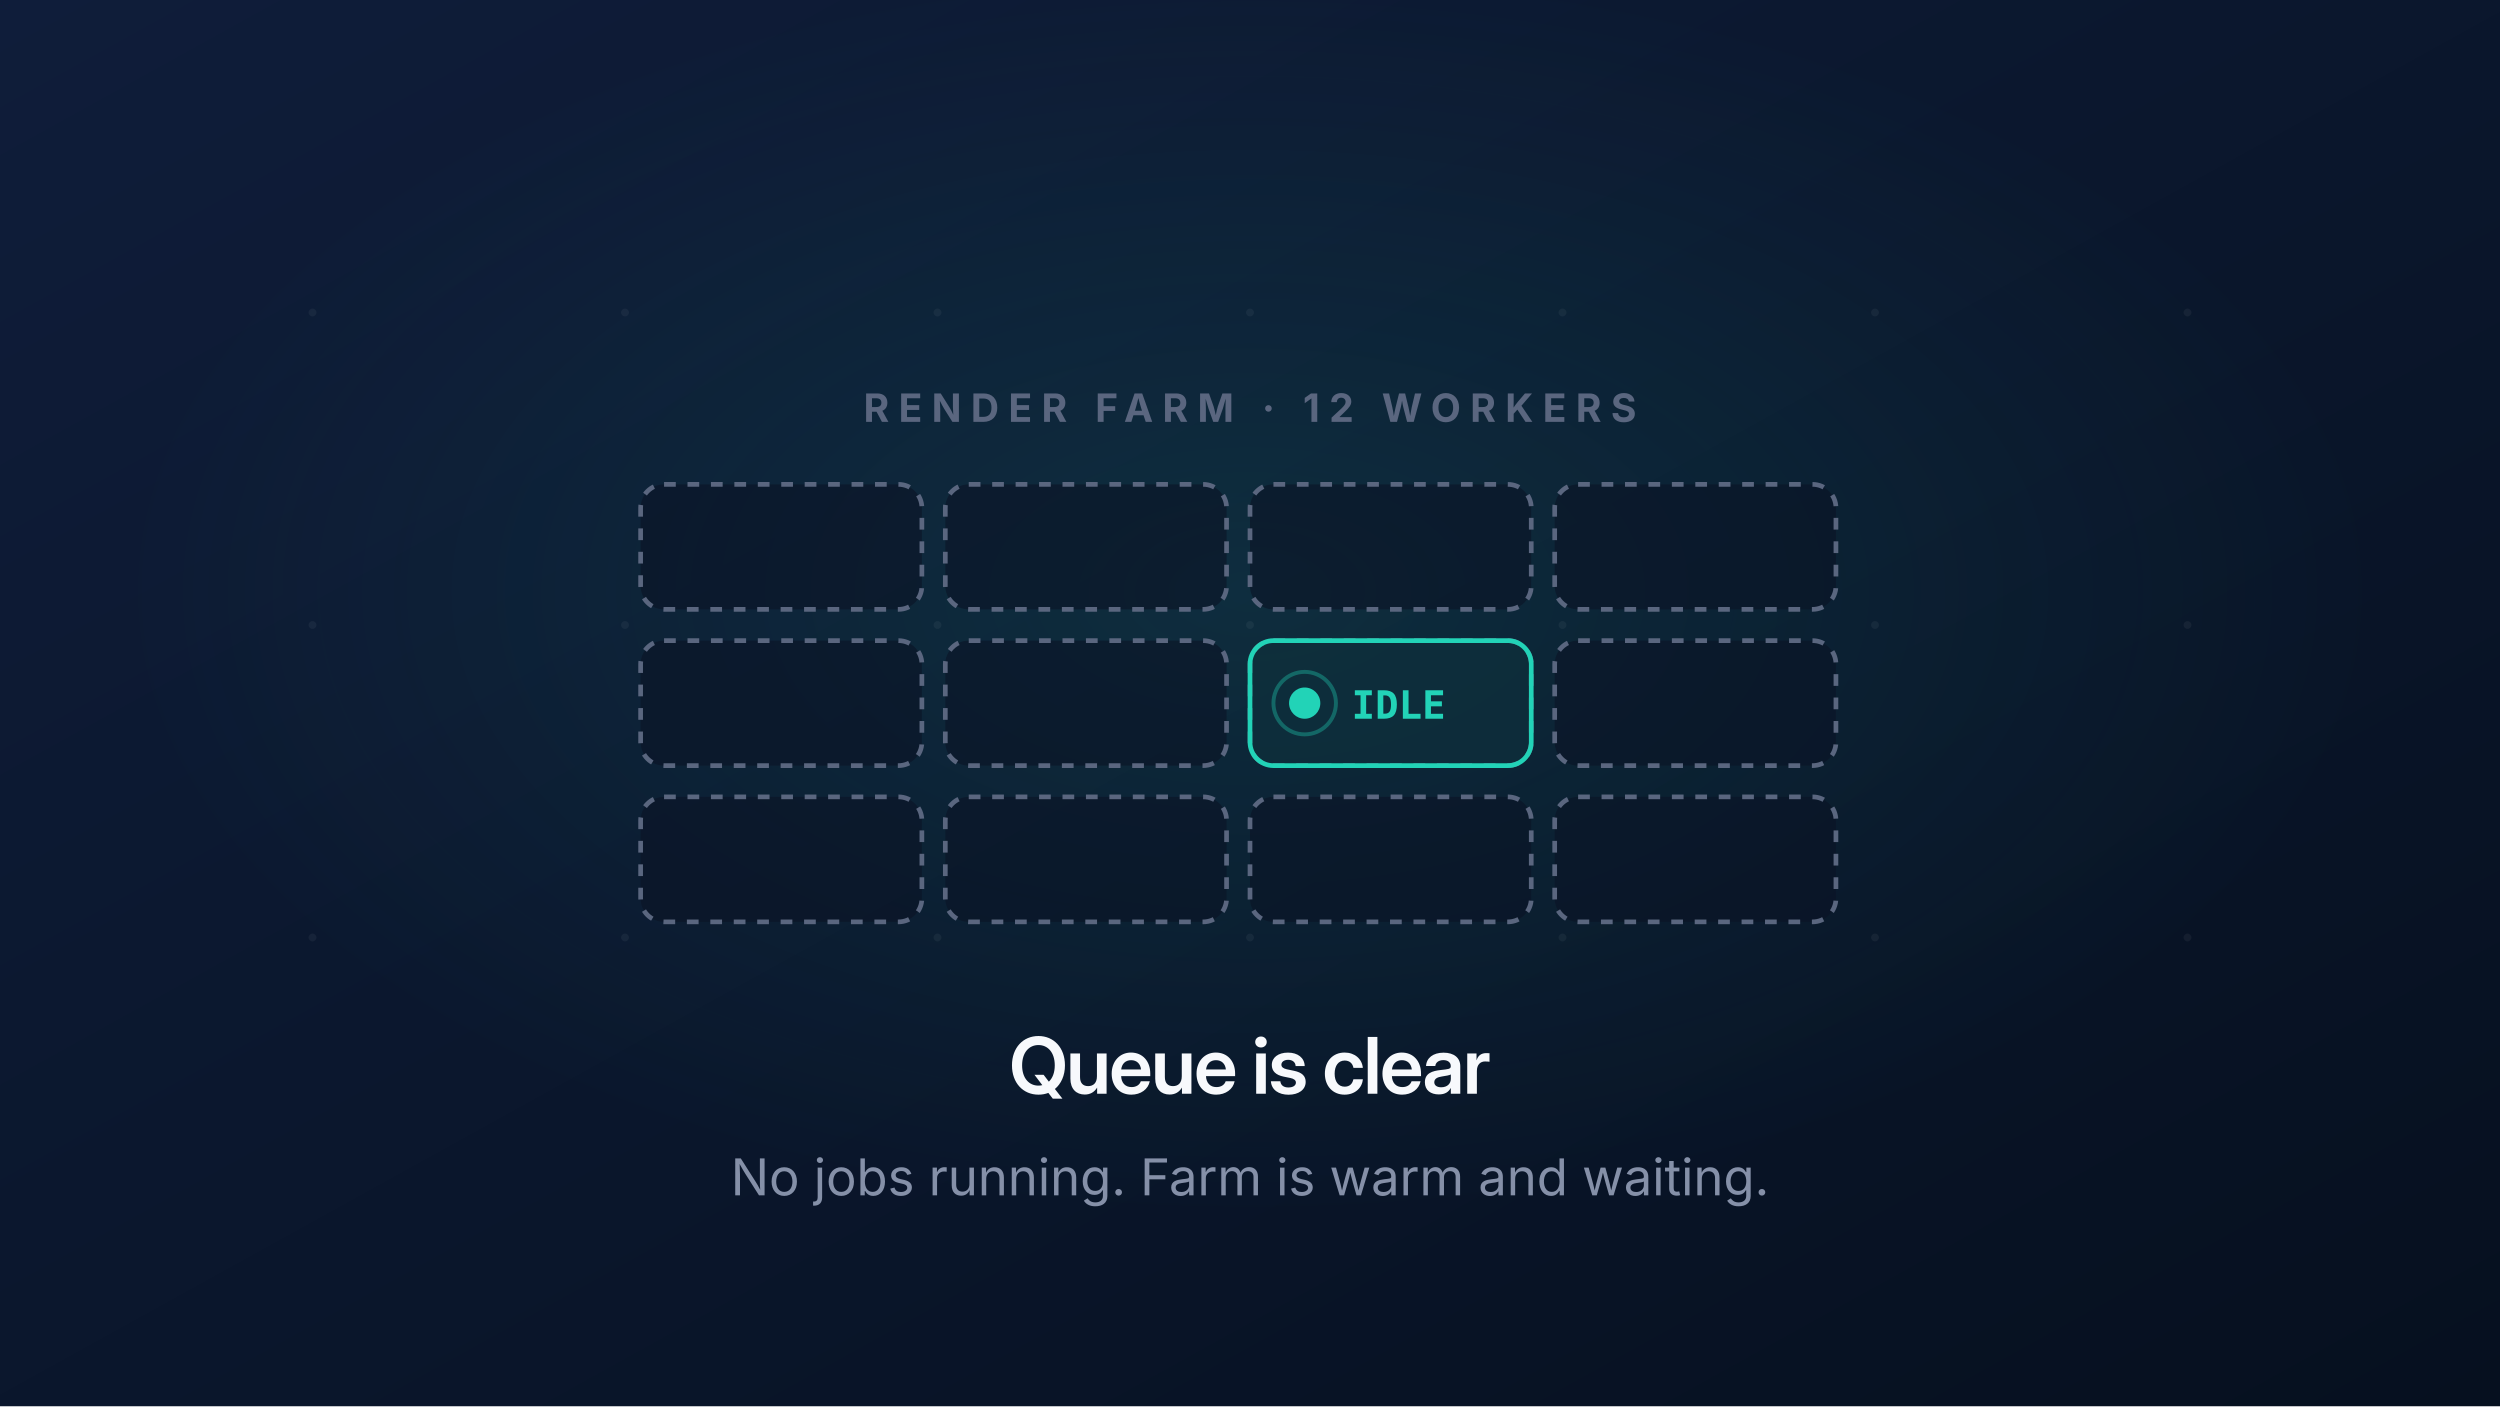
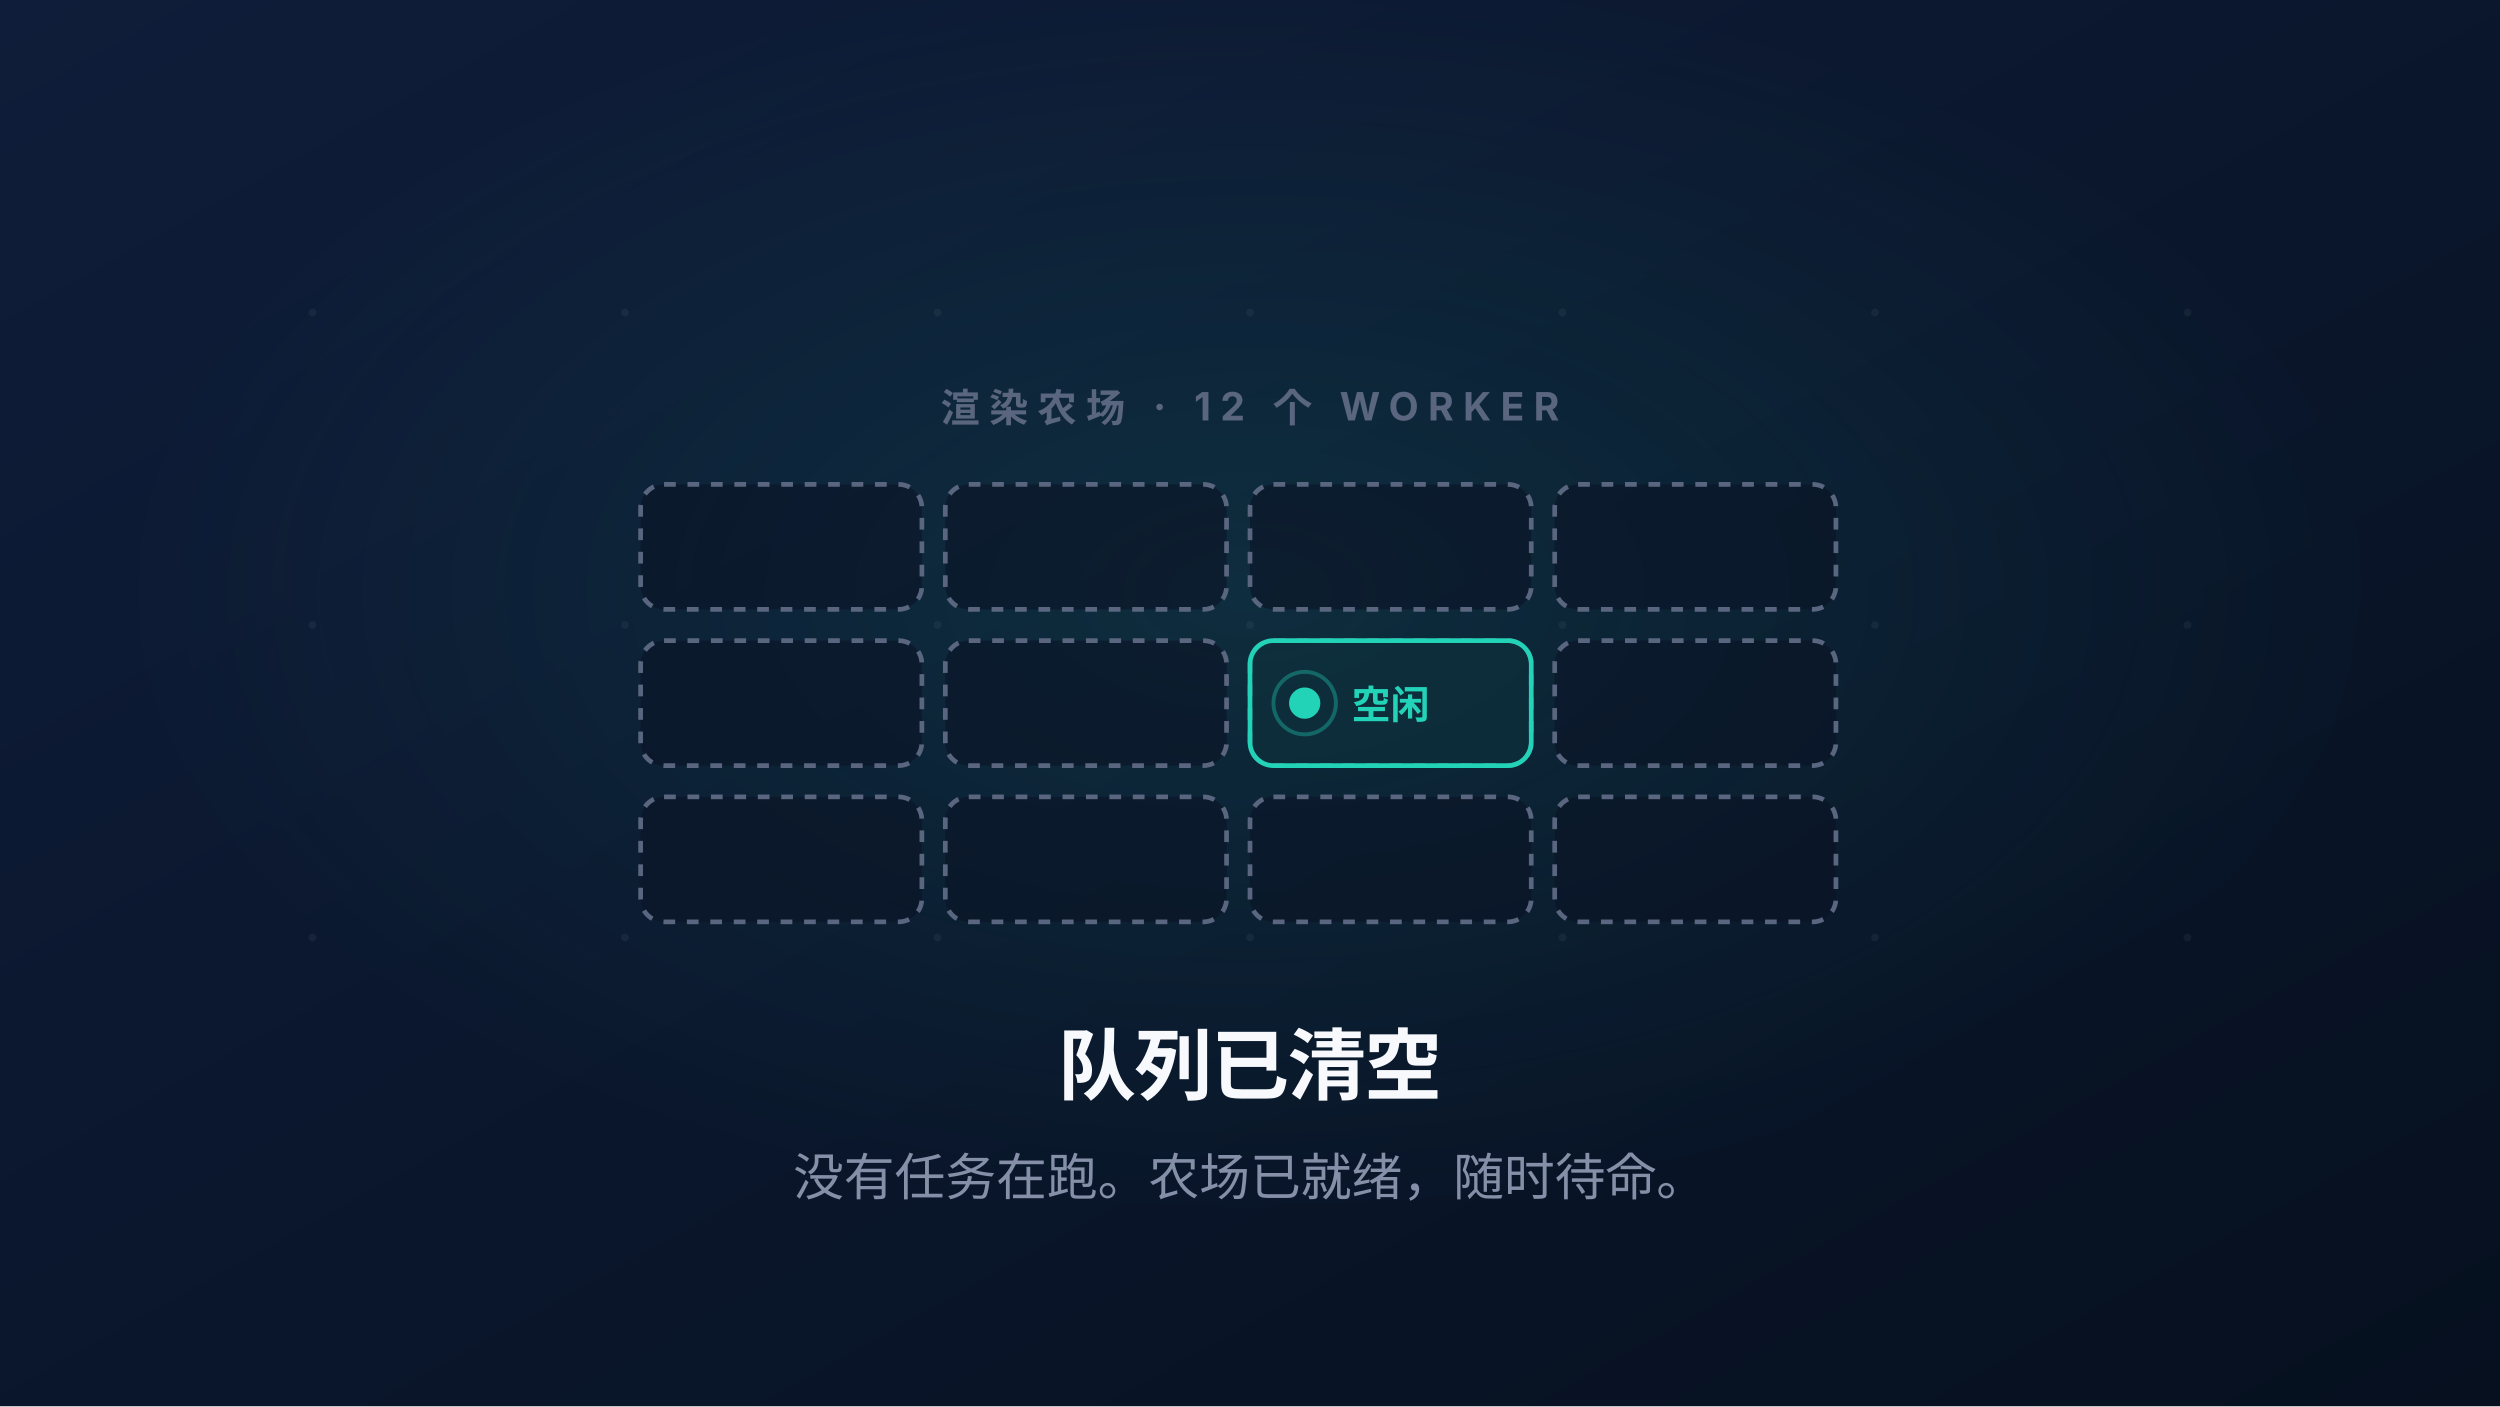
<svg xmlns="http://www.w3.org/2000/svg" viewBox="0 0 640 360" width="640" height="360" role="img" aria-label="Render queue is clear — no active jobs">
  <defs>
    <linearGradient id="sb-empty-queue-bg" x1="0" y1="0" x2="1" y2="1">
      <stop offset="0%" stop-color="#0F1D3A" />
      <stop offset="100%" stop-color="#06101F" />
    </linearGradient>
    <radialGradient id="sb-empty-queue-glow" cx="0.50" cy="0.42" r="0.45">
      <stop offset="0%" stop-color="#22D3B7" stop-opacity="0.12" />
      <stop offset="100%" stop-color="#22D3B7" stop-opacity="0" />
    </radialGradient>
  </defs>
  <rect width="640" height="360" fill="url(#sb-empty-queue-bg)" />
  <rect width="640" height="360" fill="url(#sb-empty-queue-glow)" />
  <g fill="rgba(255,255,255,0.05)">
    <circle cx="80" cy="80" r="1" />
    <circle cx="160" cy="80" r="1" />
    <circle cx="240" cy="80" r="1" />
    <circle cx="320" cy="80" r="1" />
    <circle cx="400" cy="80" r="1" />
    <circle cx="480" cy="80" r="1" />
    <circle cx="560" cy="80" r="1" />
    <circle cx="80" cy="160" r="1" />
    <circle cx="160" cy="160" r="1" />
    <circle cx="240" cy="160" r="1" />
    <circle cx="320" cy="160" r="1" />
    <circle cx="400" cy="160" r="1" />
    <circle cx="480" cy="160" r="1" />
    <circle cx="560" cy="160" r="1" />
    <circle cx="80" cy="240" r="1" />
    <circle cx="160" cy="240" r="1" />
    <circle cx="240" cy="240" r="1" />
    <circle cx="320" cy="240" r="1" />
    <circle cx="400" cy="240" r="1" />
    <circle cx="480" cy="240" r="1" />
    <circle cx="560" cy="240" r="1" />
  </g>
  <g transform="translate(320 168)">
    <g stroke="#5A667F" stroke-width="1.2" fill="rgba(11,19,38,0.6)" stroke-dasharray="3 3">
      <rect x="-156" y="-44" width="72" height="32" rx="6" />
      <rect x="-78" y="-44" width="72" height="32" rx="6" />
      <rect x="0" y="-44" width="72" height="32" rx="6" />
      <rect x="78" y="-44" width="72" height="32" rx="6" />
      <rect x="-156" y="-4" width="72" height="32" rx="6" />
      <rect x="-78" y="-4" width="72" height="32" rx="6" />
      <rect x="0" y="-4" width="72" height="32" rx="6" />
      <rect x="78" y="-4" width="72" height="32" rx="6" />
      <rect x="-156" y="36" width="72" height="32" rx="6" />
      <rect x="-78" y="36" width="72" height="32" rx="6" />
      <rect x="0" y="36" width="72" height="32" rx="6" />
      <rect x="78" y="36" width="72" height="32" rx="6" />
    </g>
    <g transform="translate(0 -4)">
      <rect x="0" y="0" width="72" height="32" rx="6" fill="rgba(34,211,183,0.10)" stroke="#22D3B7" stroke-width="1.2" />
      <circle cx="14" cy="16" r="4" fill="#22D3B7" />
      <circle cx="14" cy="16" r="8" fill="none" stroke="#22D3B7" stroke-opacity="0.35" />
-       <text x="26" y="20" font-family="JetBrains Mono, monospace" font-size="10" fill="#22D3B7" font-weight="700">IDLE</text>
+       <text x="26" y="20" font-family="JetBrains Mono, monospace" font-size="10" fill="#22D3B7" font-weight="700">空闲</text>
    </g>
-     <text y="-60" font-family="Inter, sans-serif" font-size="10" fill="#5A667F" font-weight="700" letter-spacing="2.4" text-anchor="middle">RENDER FARM · 12 WORKERS</text>
+     <text y="-60" font-family="Inter, sans-serif" font-size="10" fill="#5A667F" font-weight="700" letter-spacing="2.4" text-anchor="middle">渲染农场 · 12 个 WORKER</text>
  </g>
  <g transform="translate(320 280)" font-family="Inter Display, Inter, sans-serif" text-anchor="middle">
-     <text font-size="20" font-weight="600" fill="#F7F9FC" letter-spacing="-0.4">Queue is clear</text>
-     <text y="26" font-family="Inter, sans-serif" font-size="13" font-weight="400" fill="#8590A8">No jobs running. Farm is warm and waiting.</text>
+     <text font-size="20" font-weight="600" fill="#F7F9FC" letter-spacing="-0.4">队列已清空</text>
+     <text y="26" font-family="Inter, sans-serif" font-size="13" font-weight="400" fill="#8590A8">没有任务在跑。农场已就绪，随时待命。</text>
  </g>
</svg>
